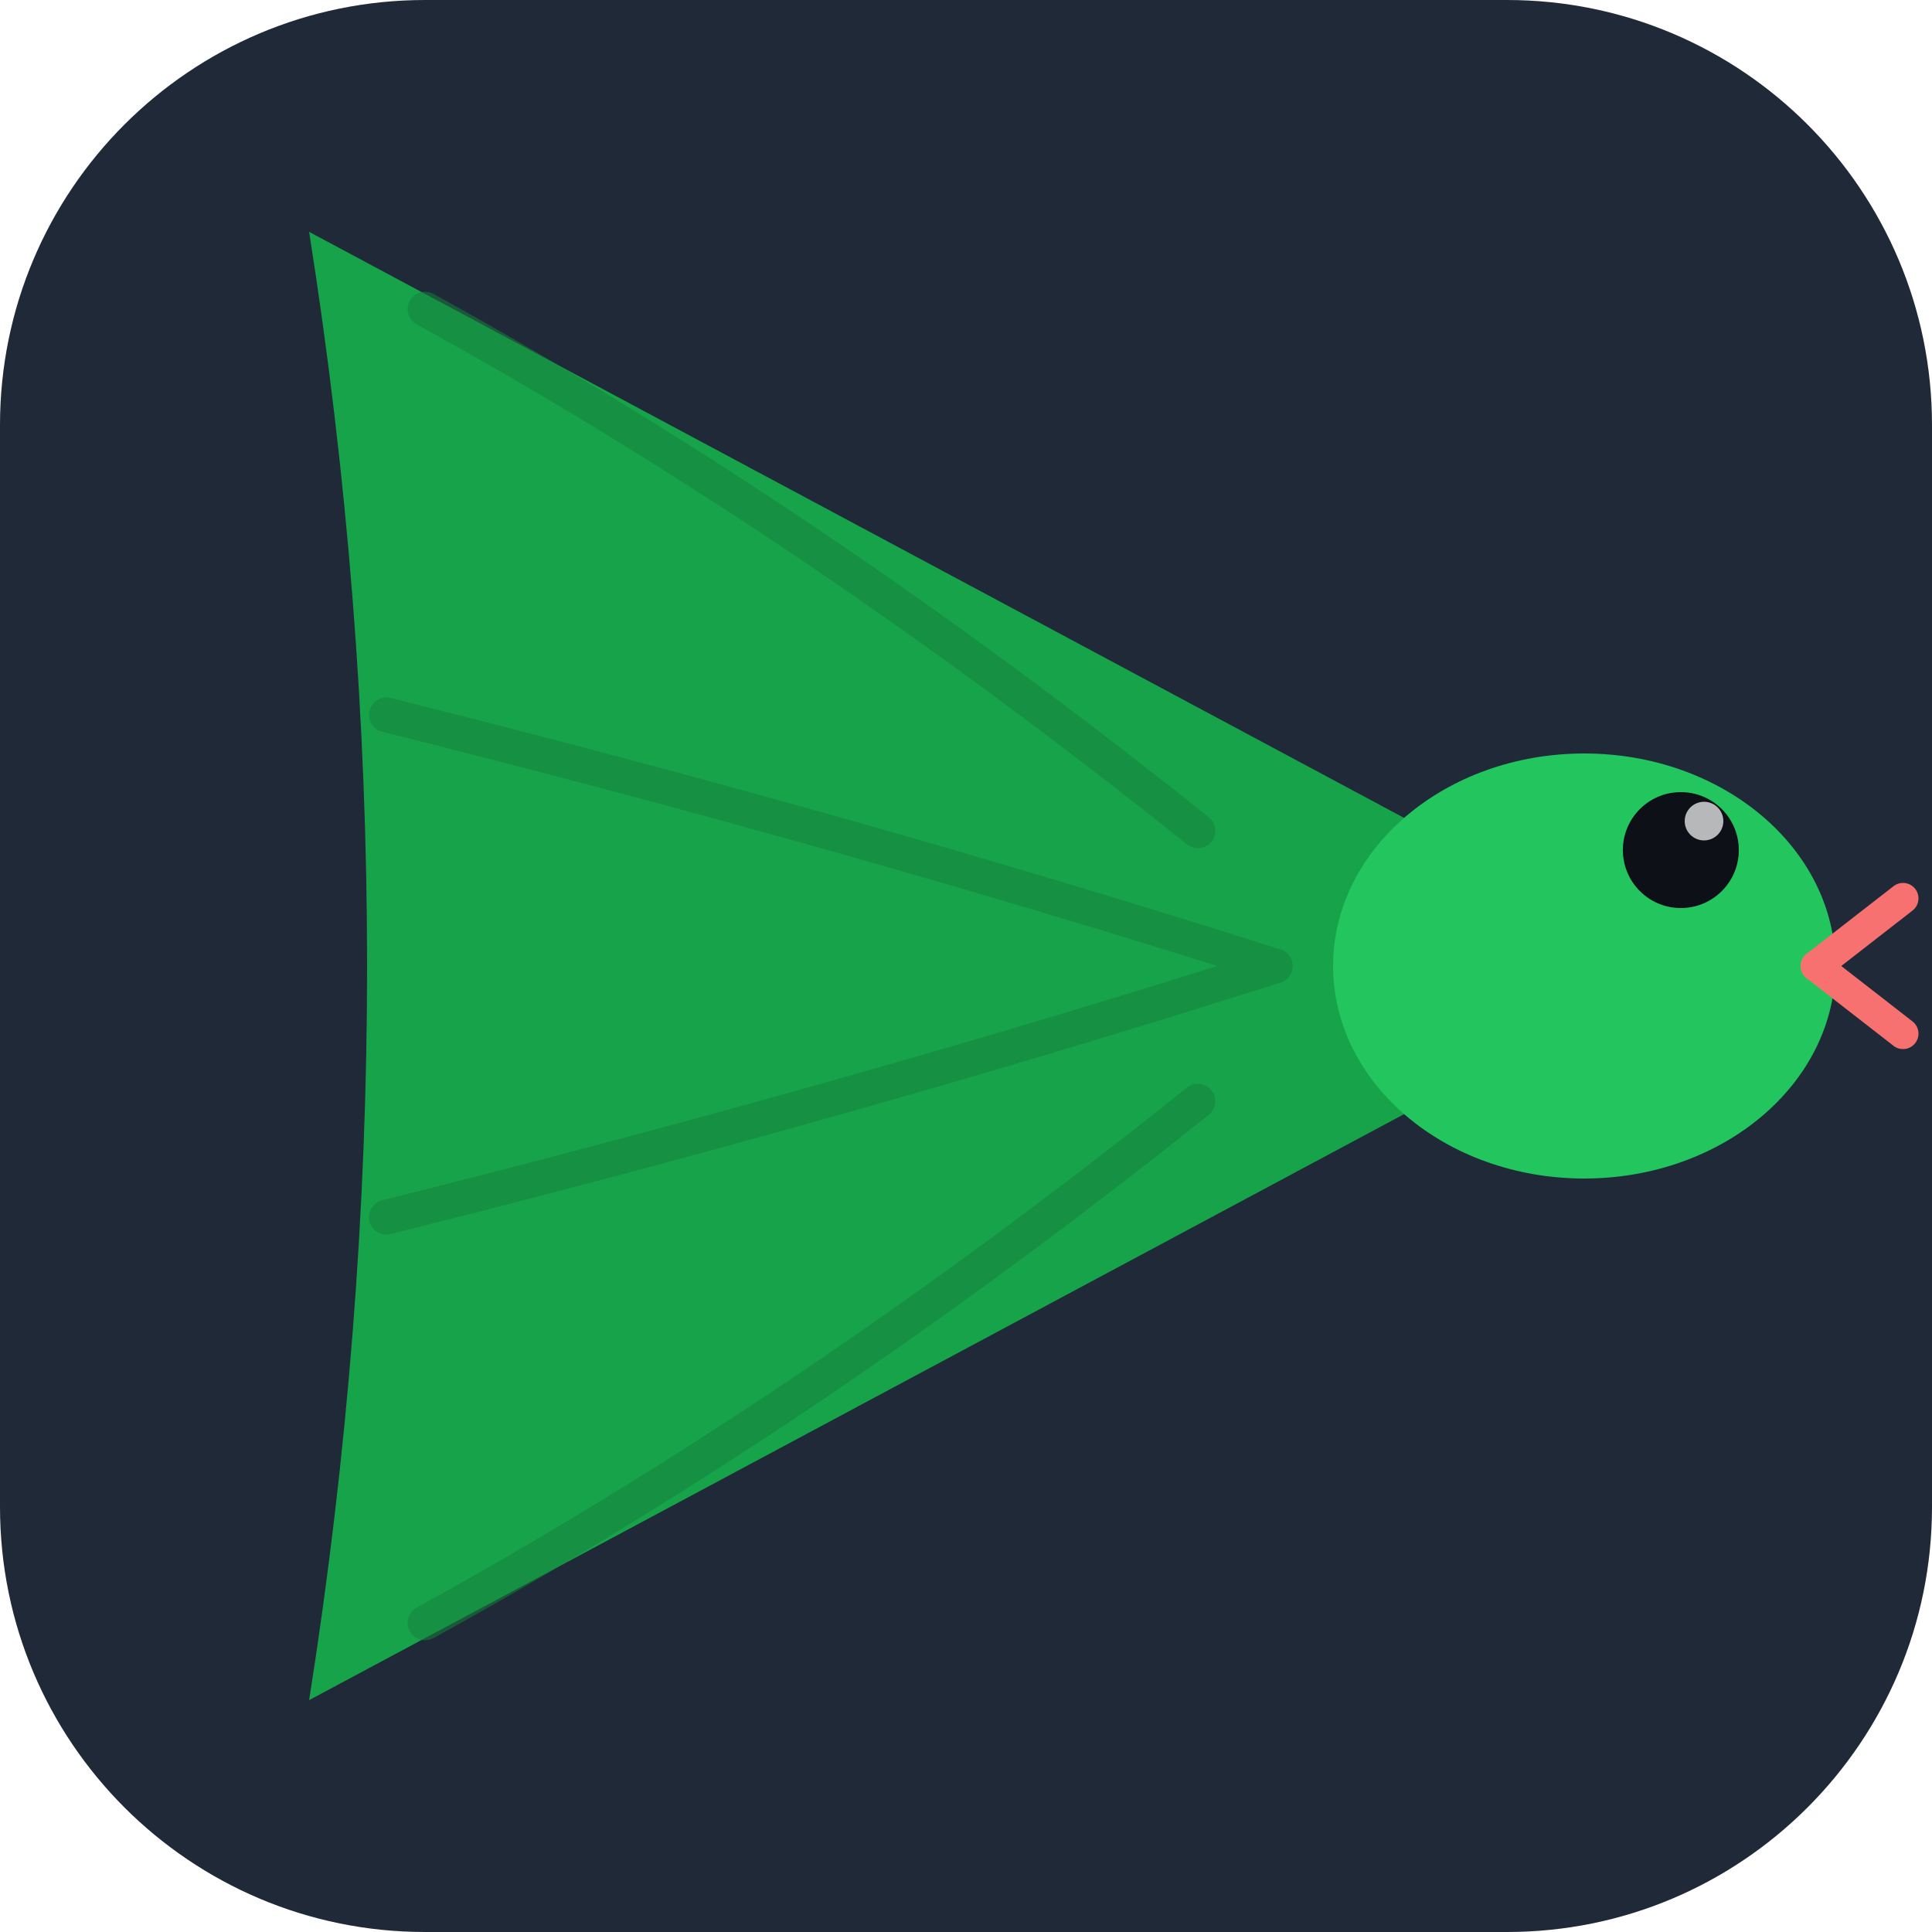
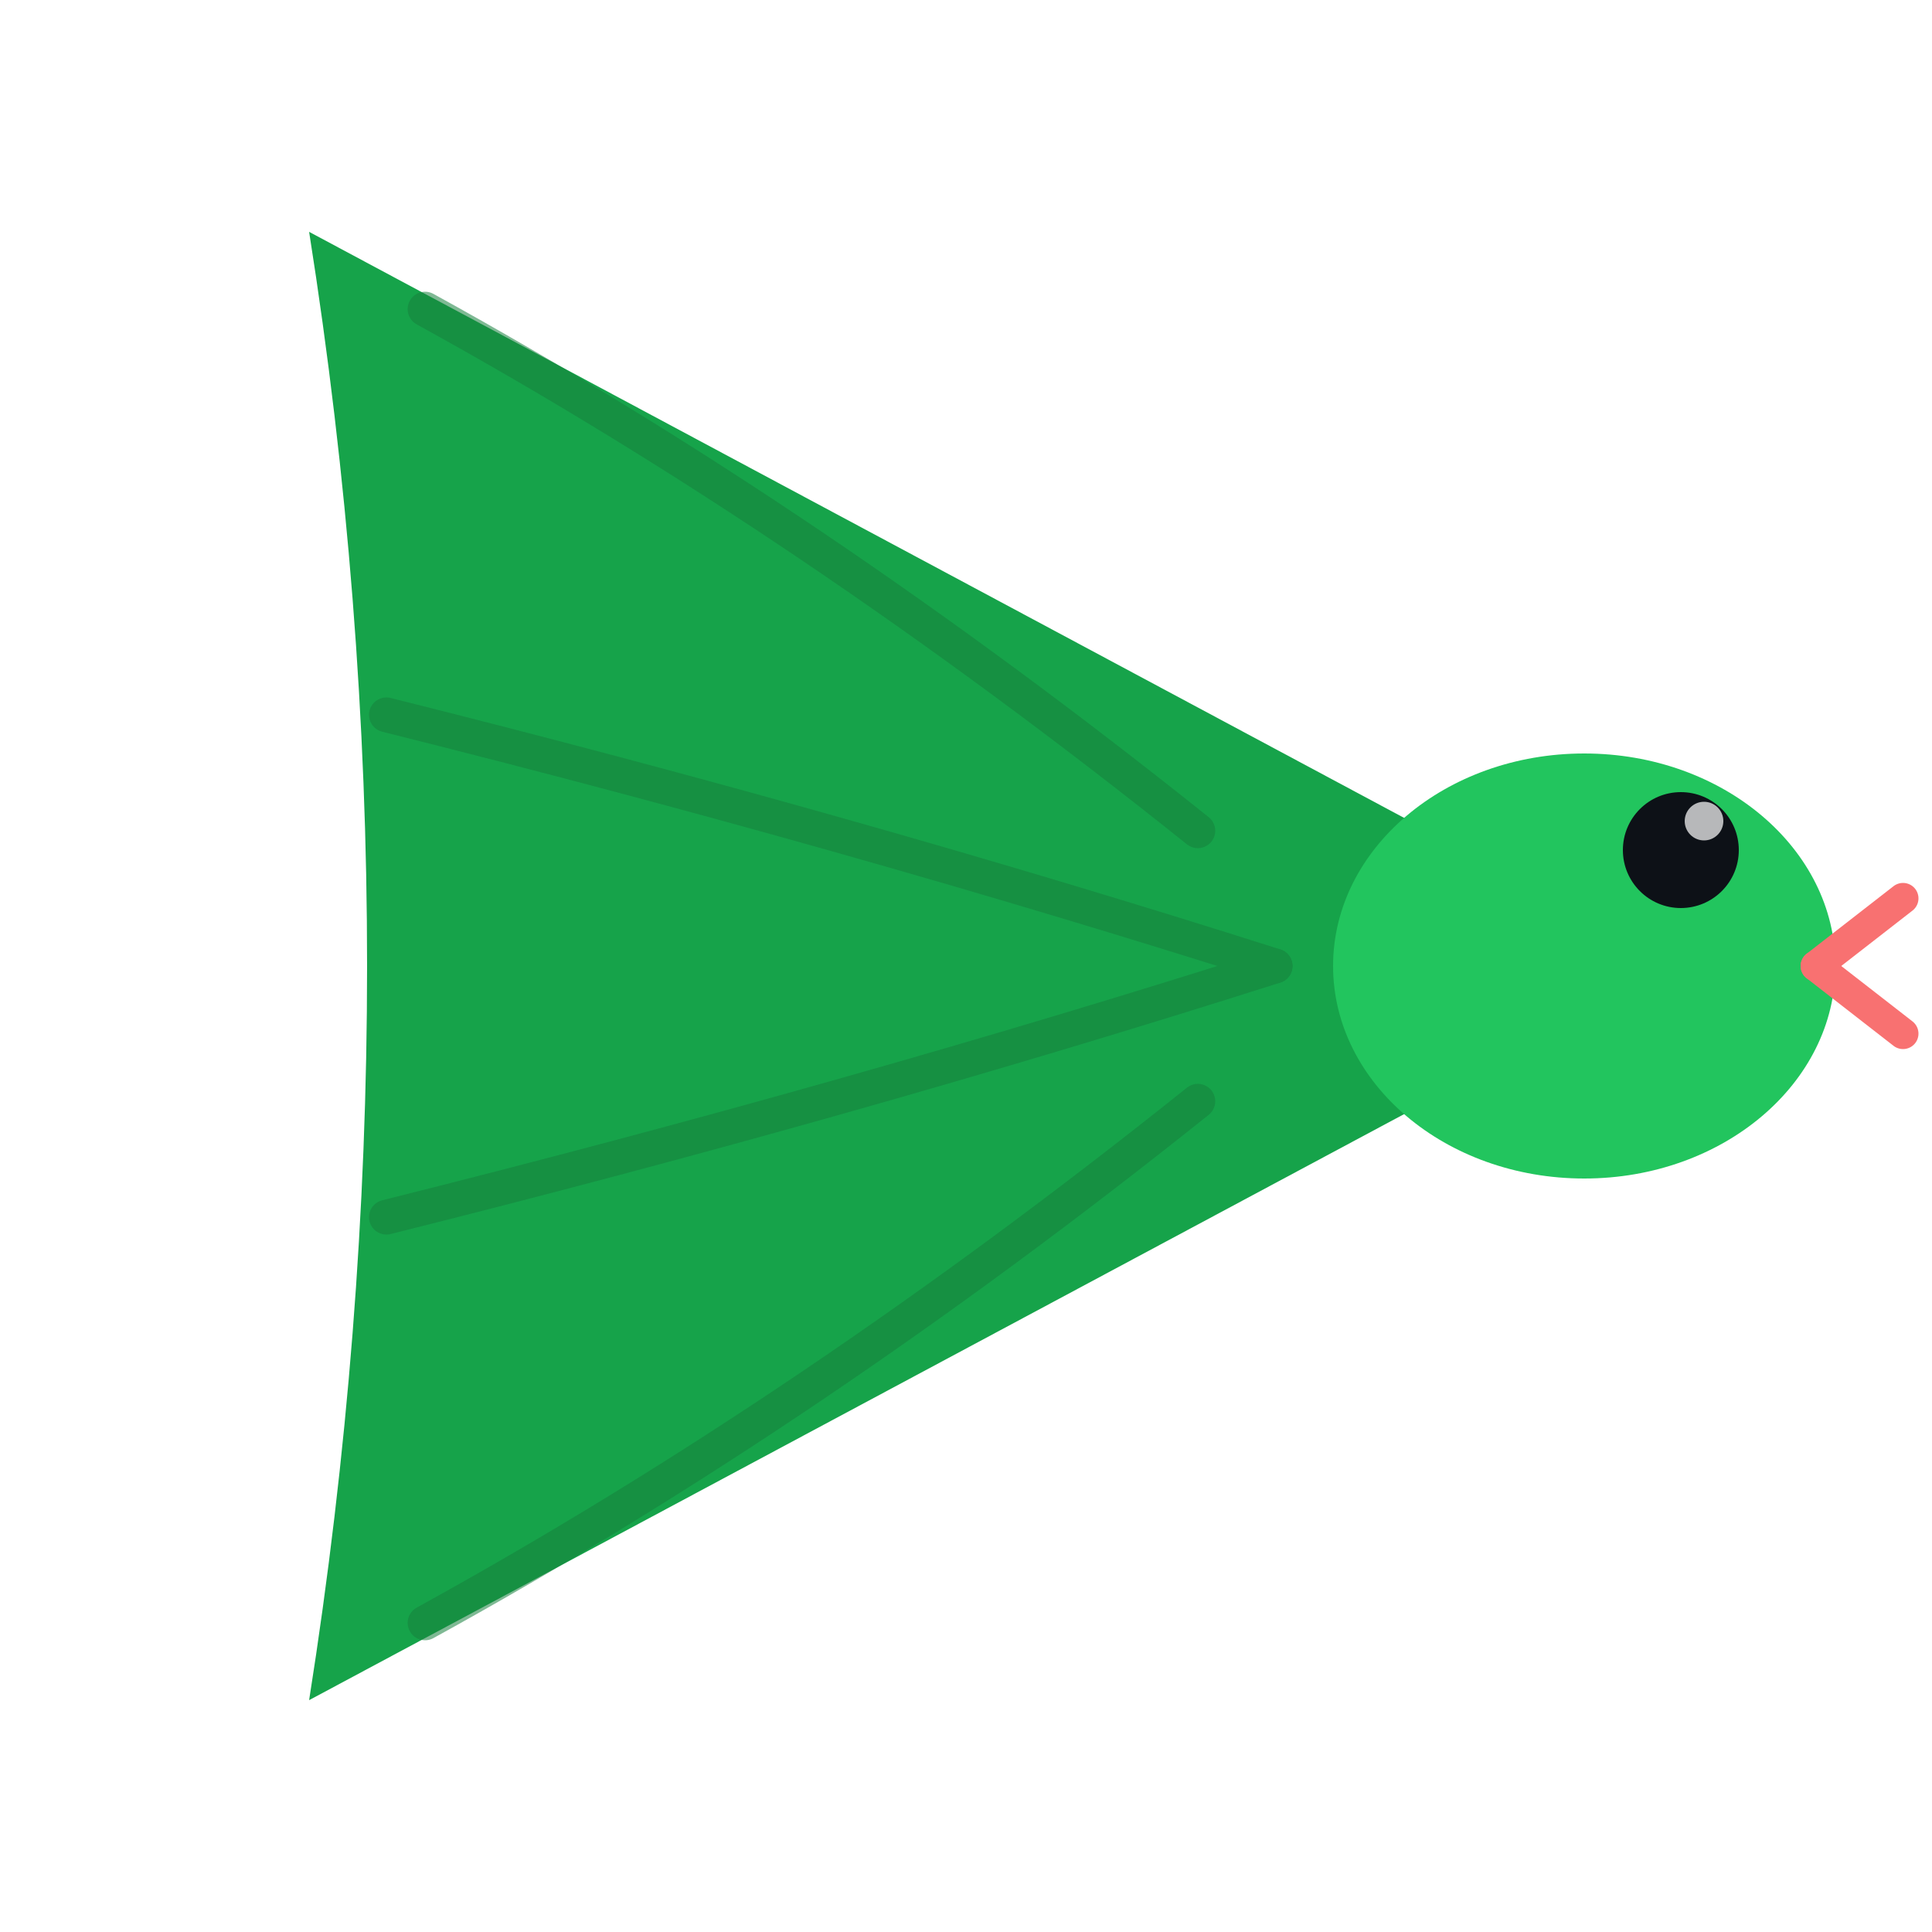
<svg xmlns="http://www.w3.org/2000/svg" viewBox="0 0 100 100">
-   <rect width="100" height="100" rx="22" fill="#1f2937" />
  <path d="M 16,12 Q 22,50 16,88 L 87,50 Z" fill="#16a34a" />
  <g stroke="#15803d" stroke-width="1.8" fill="none" stroke-linecap="round" opacity="0.55">
    <path d="M 22,16 Q 42,27 62,43" />
    <path d="M 20,37 Q 44,43 66,50" />
    <path d="M 20,63 Q 44,57 66,50" />
    <path d="M 22,84 Q 42,73 62,57" />
  </g>
  <ellipse cx="82" cy="50" rx="13" ry="11" fill="#22c55e" />
  <circle cx="87" cy="44" r="3" fill="#0d1117" />
  <circle cx="88.2" cy="42.5" r="1" fill="rgba(255,255,255,0.7)" />
  <line x1="94" y1="50" x2="98.5" y2="46.5" stroke="#f87171" stroke-width="1.6" stroke-linecap="round" />
  <line x1="94" y1="50" x2="98.5" y2="53.5" stroke="#f87171" stroke-width="1.6" stroke-linecap="round" />
</svg>
